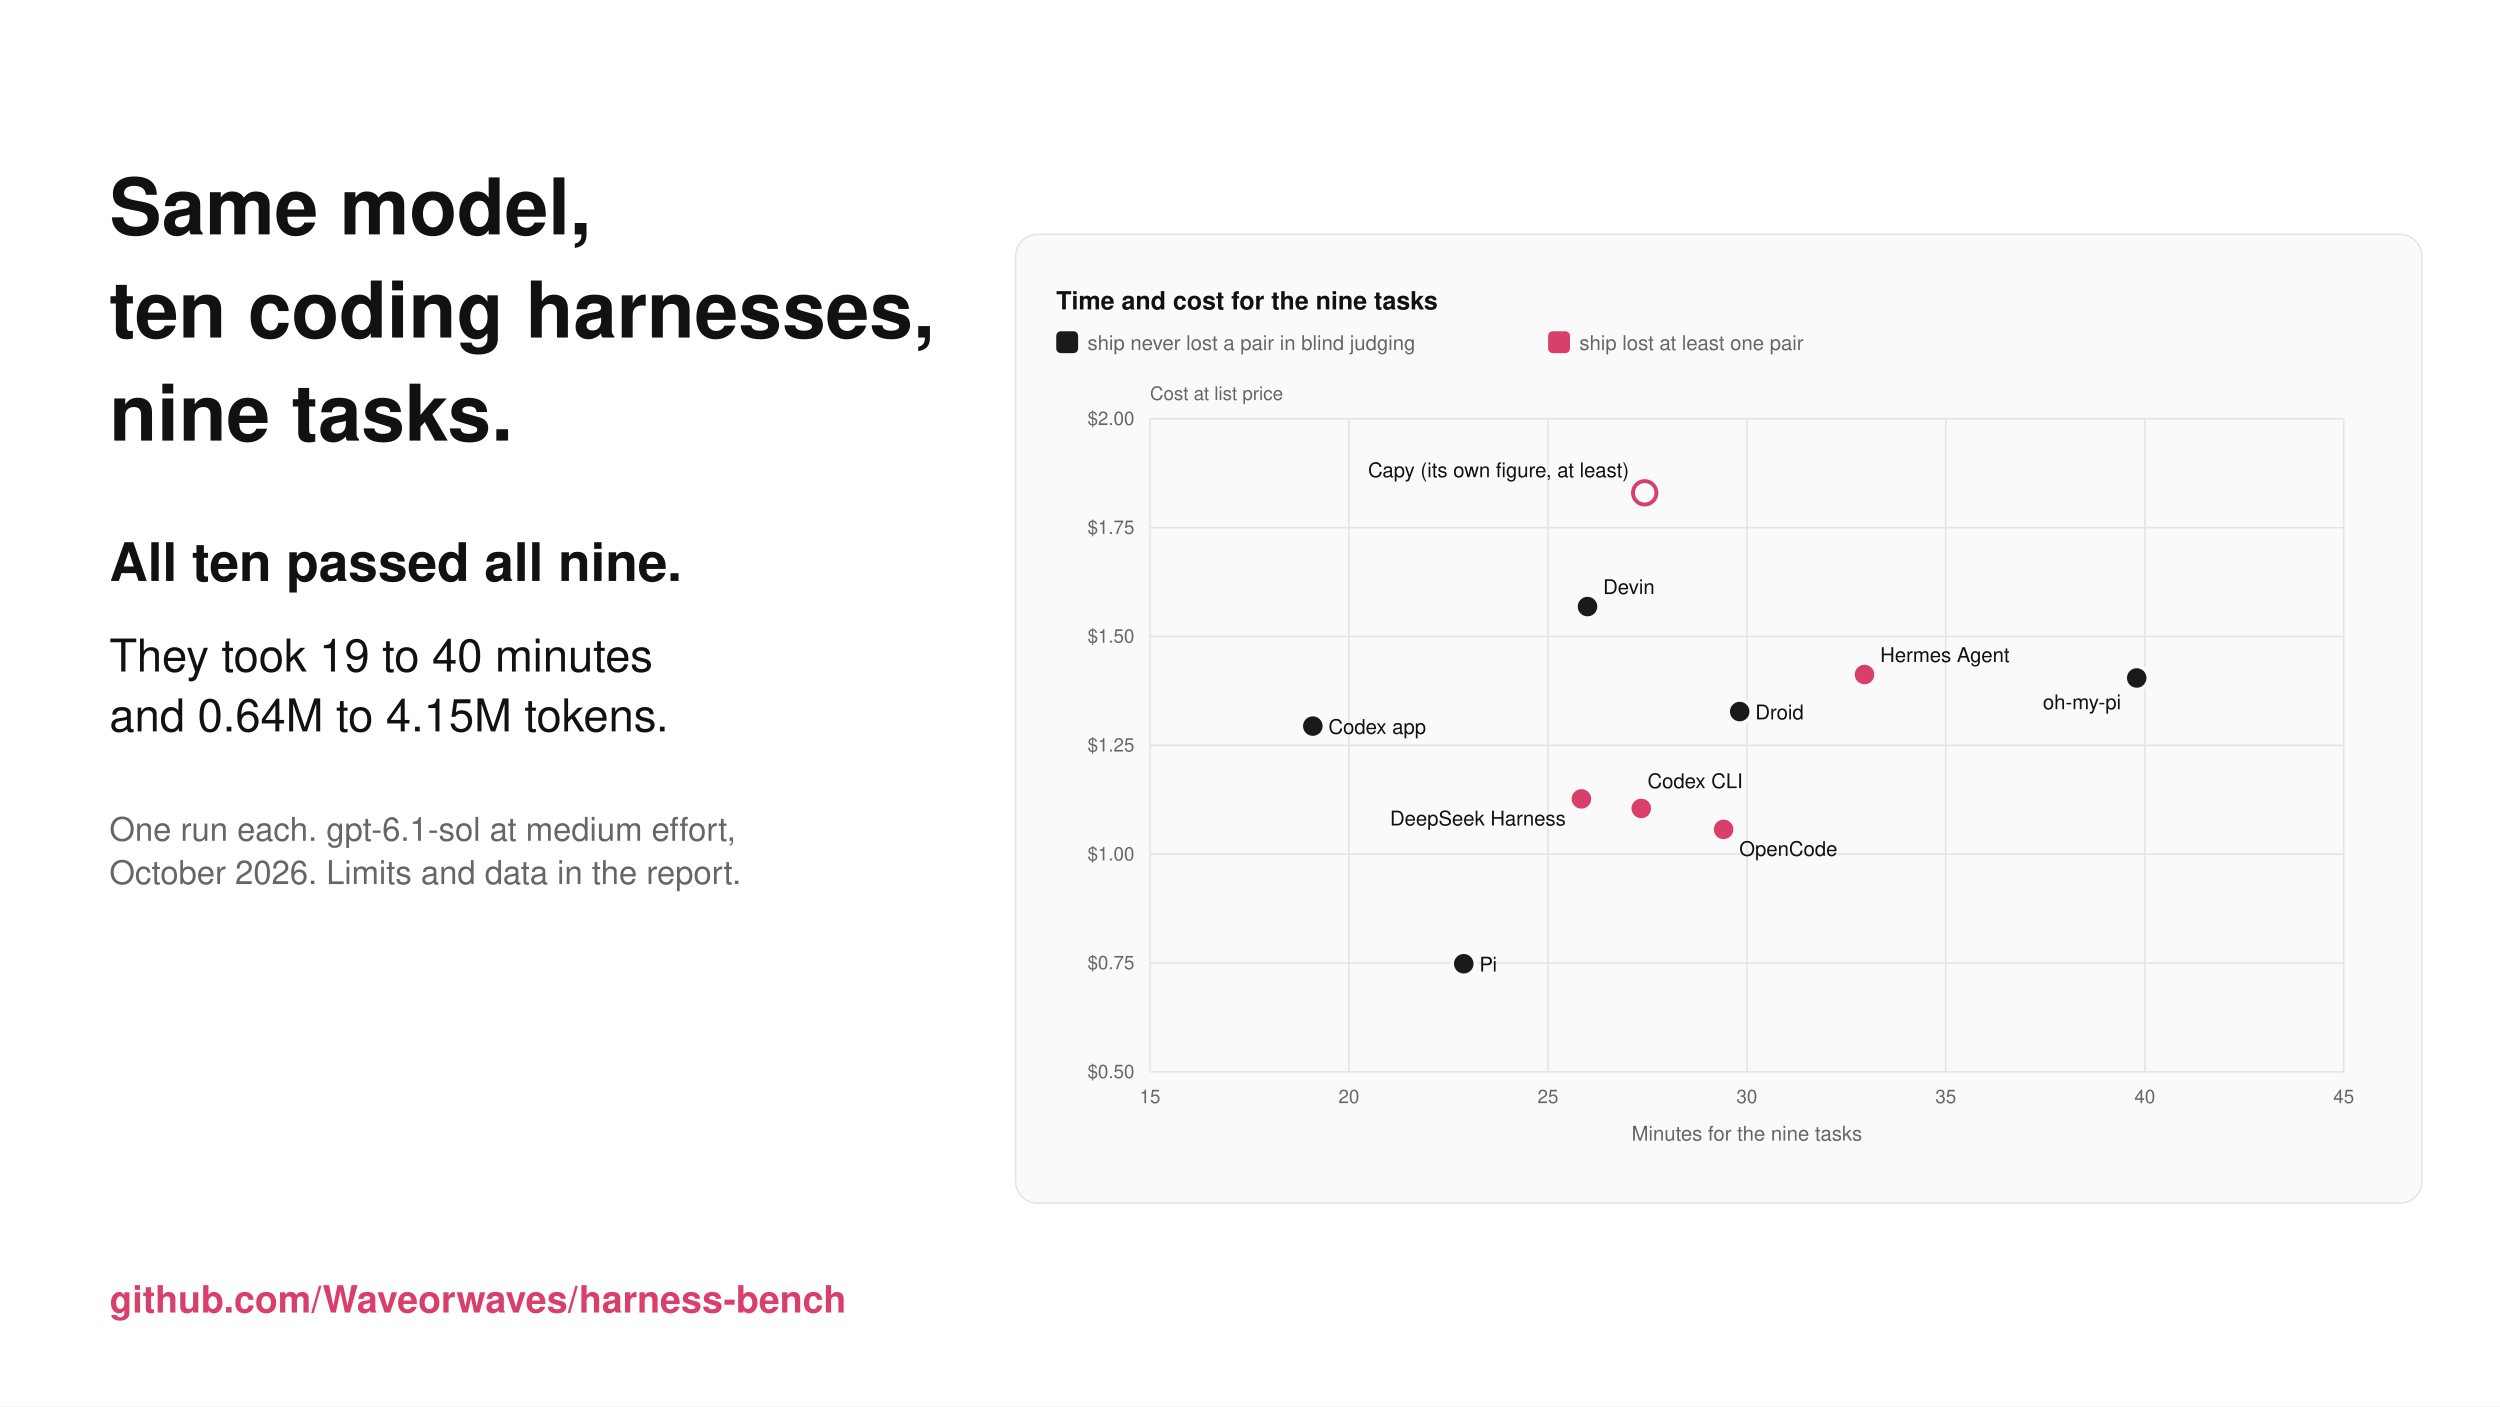
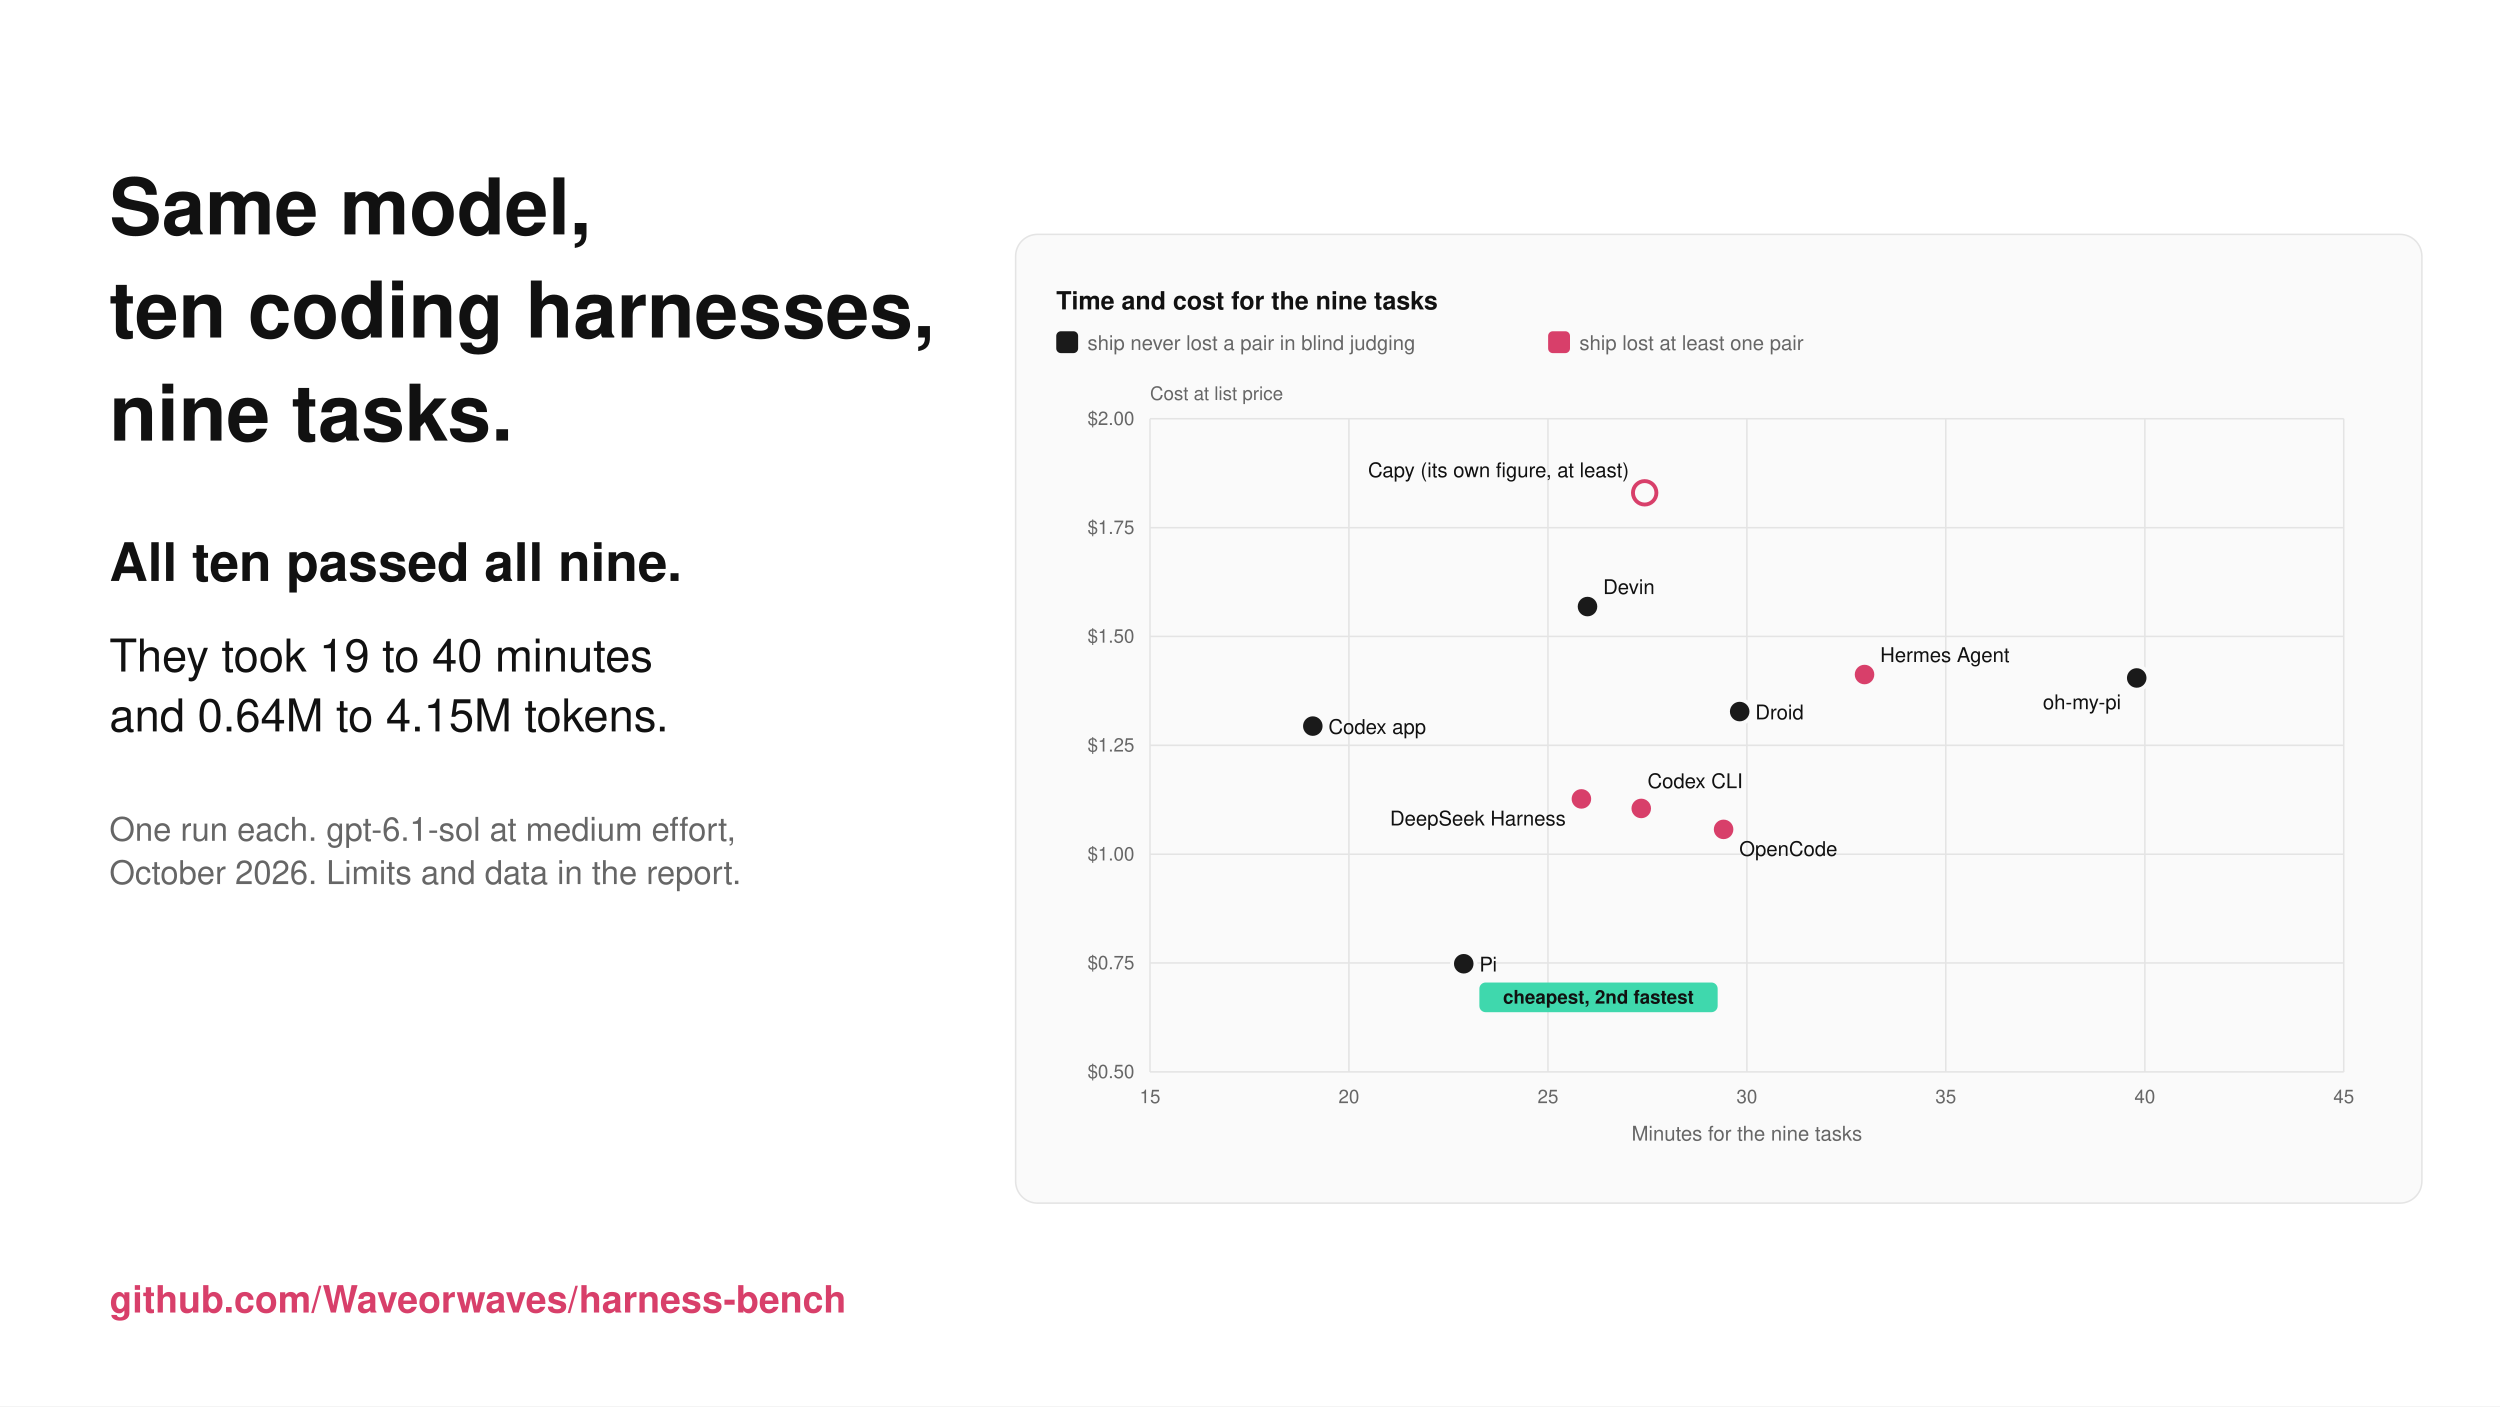
<svg xmlns="http://www.w3.org/2000/svg" viewBox="0 0 1600 900" width="1600" height="900" font-family="Helvetica Neue, Helvetica, Arial, sans-serif">
  <rect width="1600" height="900" fill="#ffffff" />
  <text x="70.0" y="150.0" font-size="50" fill="#111111" text-anchor="start" font-weight="700">Same model,</text>
  <text x="70.0" y="216.0" font-size="50" fill="#111111" text-anchor="start" font-weight="700">ten coding harnesses,</text>
  <text x="70.0" y="282.0" font-size="50" fill="#111111" text-anchor="start" font-weight="700">nine tasks.</text>
  <text x="70.0" y="371.8" font-size="34" fill="#111111" text-anchor="start" font-weight="600">All ten passed all nine.</text>
  <text x="70.0" y="429.8" font-size="29" fill="#111111" text-anchor="start" font-weight="400">They took 19 to 40 minutes</text>
  <text x="70.0" y="468.1" font-size="29" fill="#111111" text-anchor="start" font-weight="400">and 0.64M to 4.15M tokens.</text>
  <text x="70.0" y="538.1" font-size="21" fill="#666666" text-anchor="start" font-weight="400">One run each. gpt-6.1-sol at medium effort,</text>
  <text x="70.0" y="565.8" font-size="21" fill="#666666" text-anchor="start" font-weight="400">October 2026. Limits and data in the report.</text>
  <text x="70.0" y="840.0" font-size="24" fill="#d83f6a" text-anchor="start" font-weight="600">github.com/Waveorwaves/harness-bench</text>
  <g transform="translate(650 150)">
    <rect width="900" height="620" rx="14" fill="#fafafa" stroke="#e4e4e4" />
    <text x="26.0" y="48.0" font-size="16" fill="#111111" text-anchor="start" font-weight="600">Time and cost for the nine tasks</text>
    <rect x="26" y="62" width="14" height="14" rx="3" fill="#1a1a1a" />
    <text x="46.0" y="74.0" font-size="13" fill="#666666" text-anchor="start" font-weight="400">ship never lost a pair in blind judging</text>
    <rect x="340.8" y="62" width="14" height="14" rx="3" fill="#d83f6a" />
    <text x="360.8" y="74.0" font-size="13" fill="#666666" text-anchor="start" font-weight="400">ship lost at least one pair</text>
    <line x1="86.0" y1="118" x2="86.0" y2="536" stroke="#e4e4e4" />
    <text x="86.0" y="556.0" font-size="12" fill="#666666" text-anchor="middle" font-weight="400">15</text>
    <line x1="213.3" y1="118" x2="213.3" y2="536" stroke="#e4e4e4" />
    <text x="213.3" y="556.0" font-size="12" fill="#666666" text-anchor="middle" font-weight="400">20</text>
    <line x1="340.7" y1="118" x2="340.7" y2="536" stroke="#e4e4e4" />
    <text x="340.7" y="556.0" font-size="12" fill="#666666" text-anchor="middle" font-weight="400">25</text>
    <line x1="468.0" y1="118" x2="468.0" y2="536" stroke="#e4e4e4" />
    <text x="468.0" y="556.0" font-size="12" fill="#666666" text-anchor="middle" font-weight="400">30</text>
    <line x1="595.3" y1="118" x2="595.3" y2="536" stroke="#e4e4e4" />
    <text x="595.3" y="556.0" font-size="12" fill="#666666" text-anchor="middle" font-weight="400">35</text>
    <line x1="722.7" y1="118" x2="722.7" y2="536" stroke="#e4e4e4" />
    <text x="722.7" y="556.0" font-size="12" fill="#666666" text-anchor="middle" font-weight="400">40</text>
    <line x1="850.0" y1="118" x2="850.0" y2="536" stroke="#e4e4e4" />
    <text x="850.0" y="556.0" font-size="12" fill="#666666" text-anchor="middle" font-weight="400">45</text>
    <line x1="86" y1="536.0" x2="850" y2="536.0" stroke="#e4e4e4" />
    <text x="76.0" y="540.0" font-size="12" fill="#666666" text-anchor="end" font-weight="400">$0.50</text>
    <line x1="86" y1="466.3" x2="850" y2="466.3" stroke="#e4e4e4" />
    <text x="76.0" y="470.3" font-size="12" fill="#666666" text-anchor="end" font-weight="400">$0.75</text>
    <line x1="86" y1="396.7" x2="850" y2="396.7" stroke="#e4e4e4" />
    <text x="76.0" y="400.7" font-size="12" fill="#666666" text-anchor="end" font-weight="400">$1.00</text>
    <line x1="86" y1="327.0" x2="850" y2="327.0" stroke="#e4e4e4" />
    <text x="76.0" y="331.0" font-size="12" fill="#666666" text-anchor="end" font-weight="400">$1.25</text>
    <line x1="86" y1="257.3" x2="850" y2="257.3" stroke="#e4e4e4" />
    <text x="76.0" y="261.3" font-size="12" fill="#666666" text-anchor="end" font-weight="400">$1.50</text>
    <line x1="86" y1="187.7" x2="850" y2="187.7" stroke="#e4e4e4" />
    <text x="76.0" y="191.7" font-size="12" fill="#666666" text-anchor="end" font-weight="400">$1.75</text>
    <line x1="86" y1="118.0" x2="850" y2="118.0" stroke="#e4e4e4" />
    <text x="76.0" y="122.0" font-size="12" fill="#666666" text-anchor="end" font-weight="400">$2.00</text>
    <text x="468.0" y="580.0" font-size="13" fill="#666666" text-anchor="middle" font-weight="400">Minutes for the nine tasks</text>
    <text x="86.0" y="106.0" font-size="12" fill="#666666" text-anchor="start" font-weight="400">Cost at list price</text>
    <circle cx="190.2" cy="314.7" r="7.5" fill="#1a1a1a" stroke="#fafafa" stroke-width="2.5" />
    <text x="200.2" y="319.7" font-size="13" fill="#111111" text-anchor="start" font-weight="400">Codex app</text>
    <circle cx="286.8" cy="466.8" r="7.5" fill="#1a1a1a" stroke="#fafafa" stroke-width="2.5" />
    <text x="296.8" y="471.8" font-size="13" fill="#111111" text-anchor="start" font-weight="400">Pi</text>
+     <rect x="296.8" y="478.8" width="152.5" height="19" rx="4" fill="#3fd8ad" />
+     <text x="373.0" y="492.3" font-size="12" fill="#111111" text-anchor="middle" font-weight="600">cheapest, 2nd fastest</text>
    <circle cx="362.1" cy="361.3" r="7.5" fill="#d83f6a" stroke="#fafafa" stroke-width="2.5" />
    <text x="352.1" y="378.3" font-size="13" fill="#111111" text-anchor="end" font-weight="400">DeepSeek Harness</text>
    <circle cx="366.0" cy="238.2" r="7.5" fill="#1a1a1a" stroke="#fafafa" stroke-width="2.5" />
    <text x="376.0" y="230.2" font-size="13" fill="#111111" text-anchor="start" font-weight="400">Devin</text>
    <circle cx="400.4" cy="367.4" r="7.5" fill="#d83f6a" stroke="#fafafa" stroke-width="2.5" />
    <text x="404.4" y="354.4" font-size="13" fill="#111111" text-anchor="start" font-weight="400">Codex CLI</text>
    <circle cx="402.6" cy="165.4" r="7.5" fill="#fafafa" stroke="#d83f6a" stroke-width="2.5" />
    <text x="392.6" y="155.4" font-size="13" fill="#111111" text-anchor="end" font-weight="400">Capy (its own figure, at least)</text>
    <circle cx="453.1" cy="380.8" r="7.5" fill="#d83f6a" stroke="#fafafa" stroke-width="2.5" />
    <text x="463.1" y="397.8" font-size="13" fill="#111111" text-anchor="start" font-weight="400">OpenCode</text>
    <circle cx="463.4" cy="305.4" r="7.5" fill="#1a1a1a" stroke="#fafafa" stroke-width="2.5" />
    <text x="473.4" y="310.4" font-size="13" fill="#111111" text-anchor="start" font-weight="400">Droid</text>
    <circle cx="543.3" cy="281.7" r="7.5" fill="#d83f6a" stroke="#fafafa" stroke-width="2.5" />
    <text x="553.3" y="273.7" font-size="13" fill="#111111" text-anchor="start" font-weight="400">Hermes Agent</text>
    <circle cx="717.5" cy="283.9" r="7.5" fill="#1a1a1a" stroke="#fafafa" stroke-width="2.5" />
    <text x="707.5" y="303.9" font-size="13" fill="#111111" text-anchor="end" font-weight="400">oh-my-pi</text>
  </g>
</svg>
